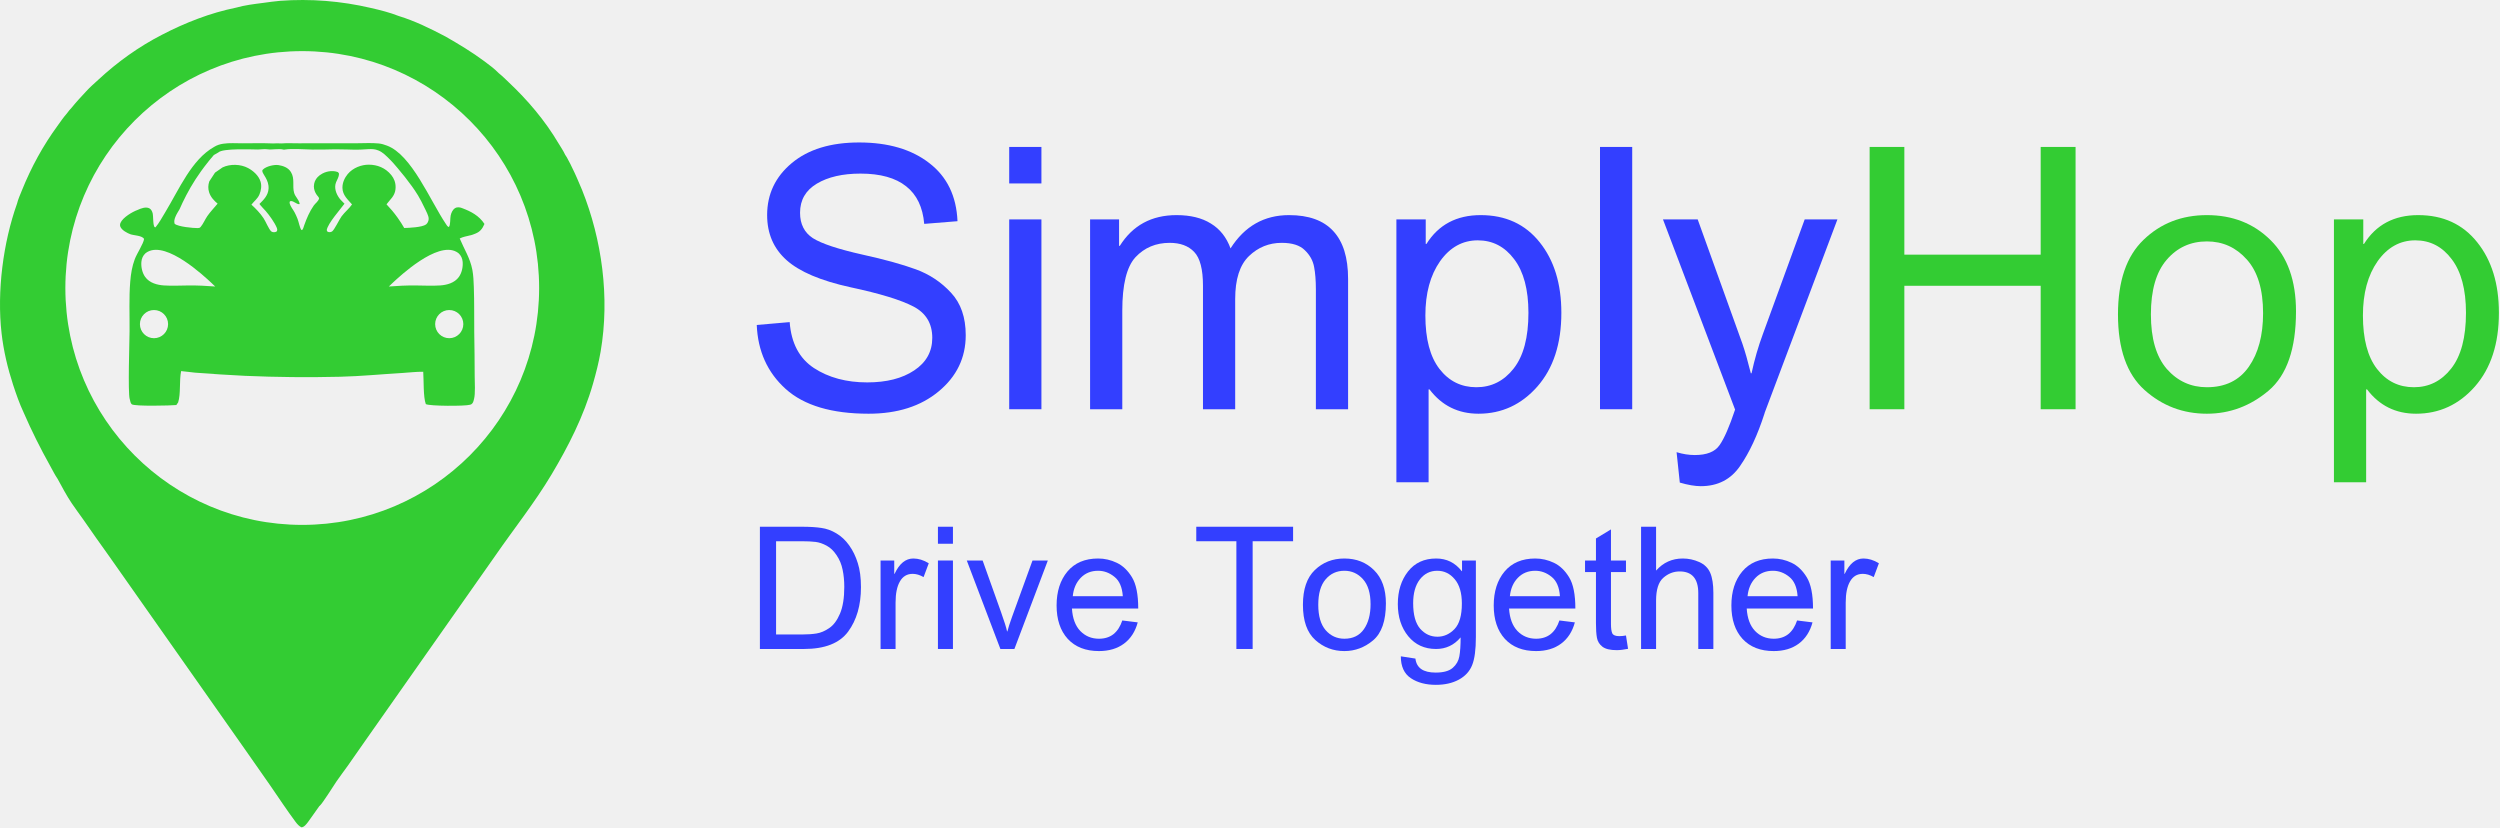
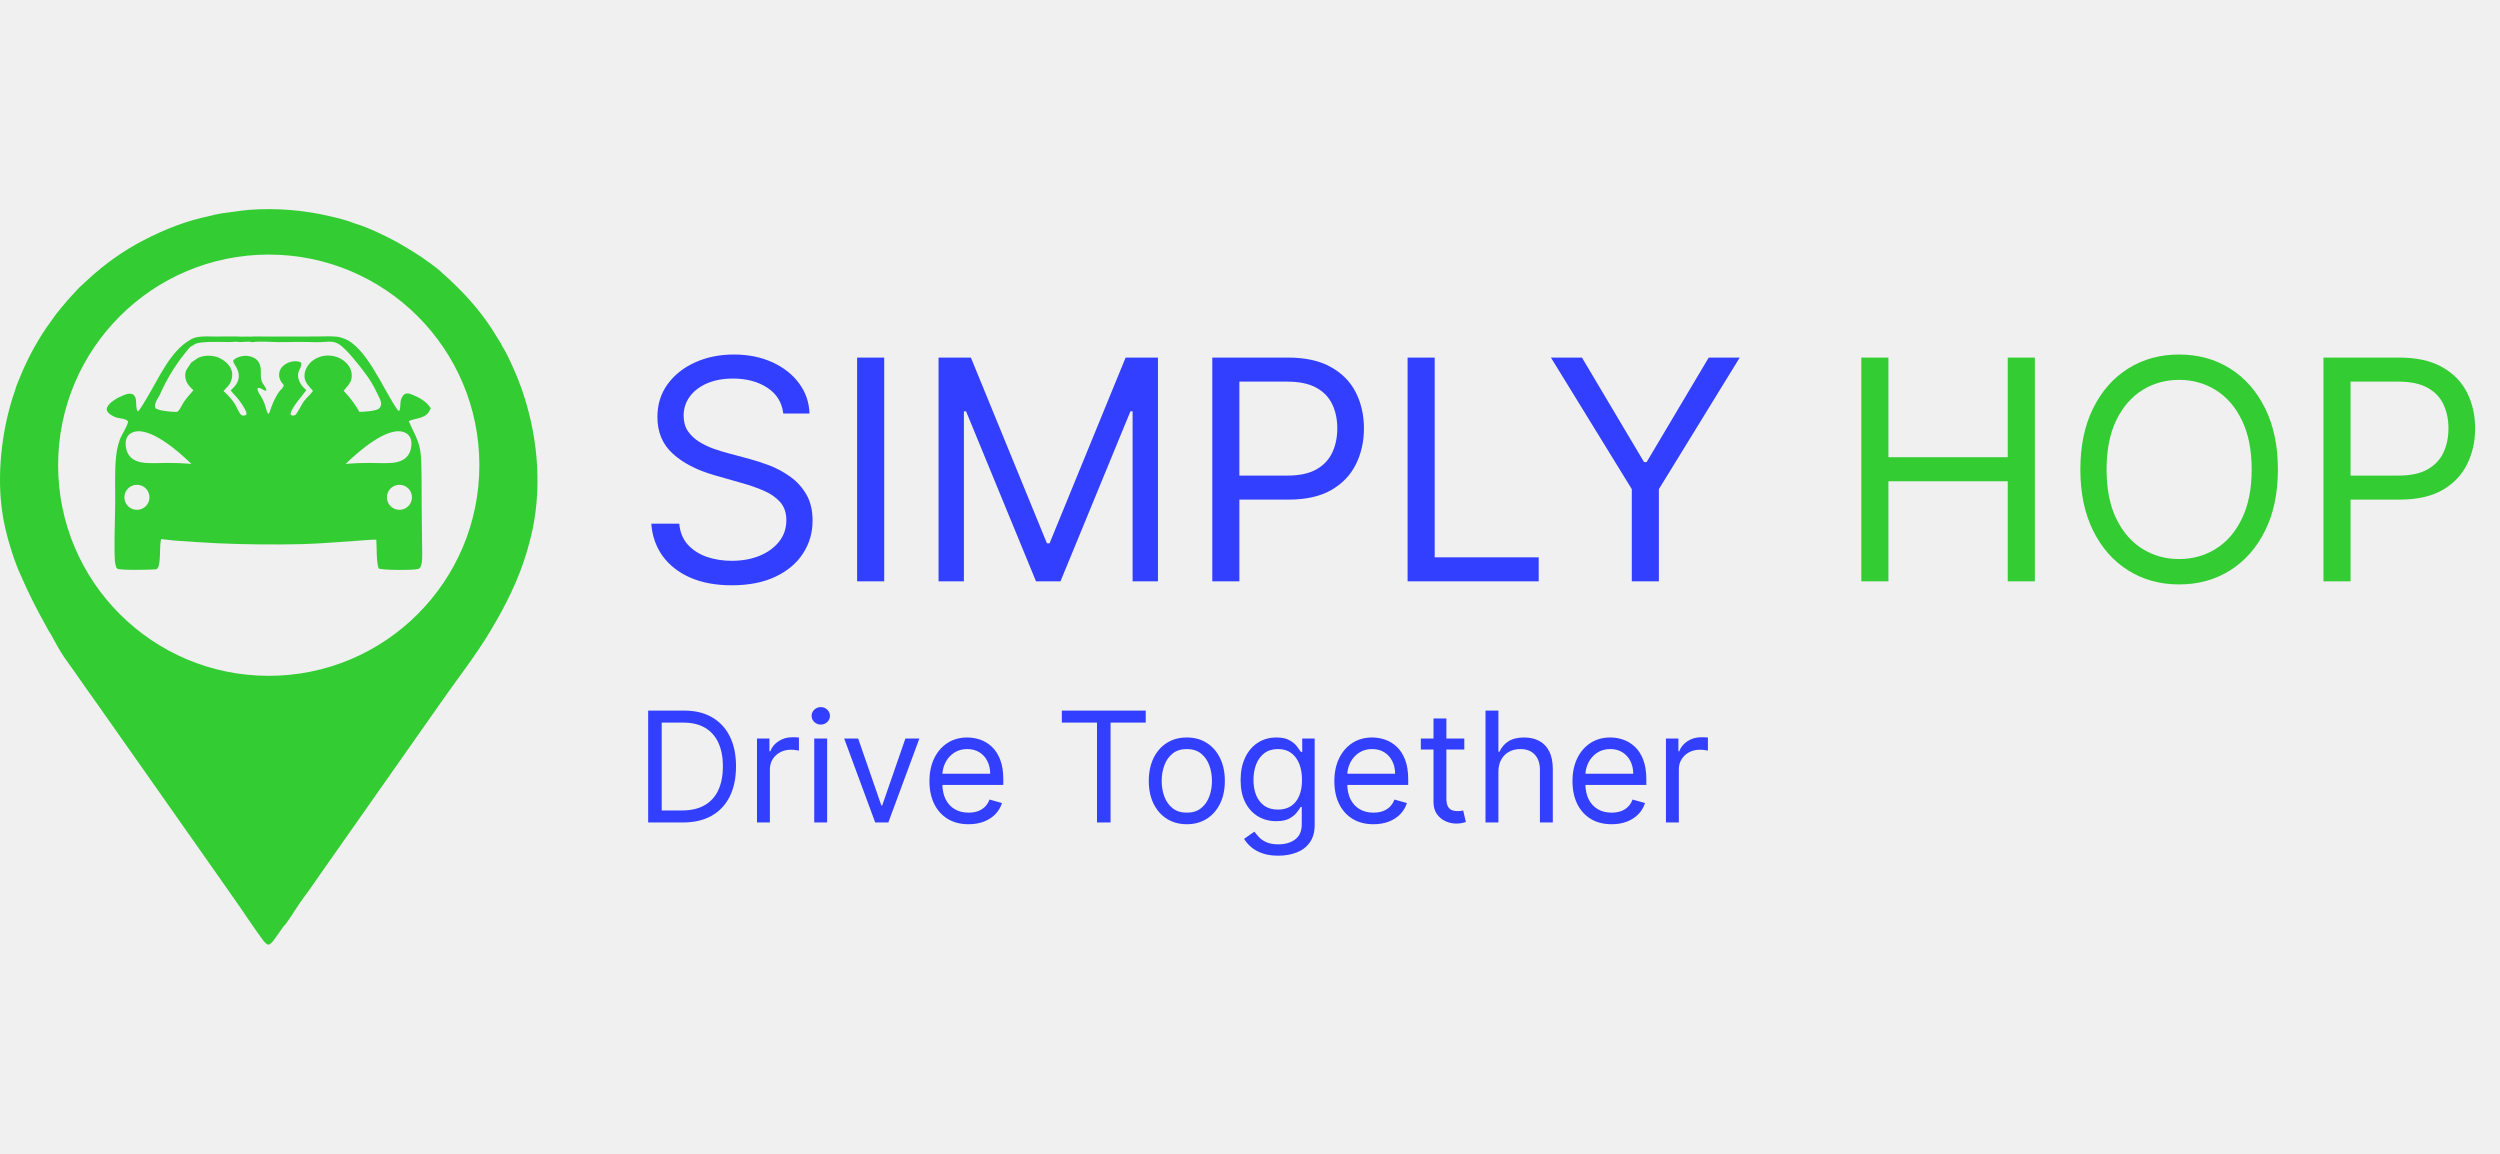
- <svg xmlns="http://www.w3.org/2000/svg" width="577" height="191" viewBox="0 0 577 191" fill="none">
-   <g clip-path="url(#clip0_3075_4893)">
-     <path d="M134.349 43.862C133.585 42.078 132.88 40.339 132.01 38.62C131.775 38.081 131.51 37.584 131.227 37.081C131.006 36.605 130.73 36.126 130.436 35.713C130.015 34.8 129.438 33.959 128.925 33.118C125.8 27.812 121.716 23.046 117.481 19.056C116.692 18.312 115.917 17.518 115.079 16.858C114.081 15.831 112.923 14.982 111.81 14.154C108.893 11.986 105.904 10.195 102.816 8.425C99.315 6.584 95.76 4.838 92.052 3.704C89.962 2.877 87.76 2.336 85.604 1.837C78.708 0.225 71.672 -0.329 64.662 0.188C63.348 0.291 62.047 0.502 60.738 0.668C58.631 0.935 56.524 1.187 54.456 1.772C48.577 2.966 42.77 5.217 37.305 8.065C32.096 10.753 27.189 14.225 22.698 18.398C21.742 19.279 20.735 20.138 19.851 21.121C18.718 22.346 17.565 23.571 16.506 24.889C16.147 25.297 15.752 25.698 15.45 26.167C14.655 27.061 13.96 28.089 13.248 29.078C9.964 33.57 7.202 38.584 5.04 43.981C4.663 44.921 4.169 45.998 3.933 46.998C0.743 55.936 -0.74 67.218 0.361 76.897C0.825 80.978 1.777 85.011 3.032 88.838C3.735 90.98 4.513 93.204 5.456 95.207C7.274 99.403 9.378 103.597 11.573 107.518C12.126 108.504 12.663 109.611 13.294 110.52C14.313 112.386 15.356 114.366 16.521 116.101C17.389 117.393 18.321 118.631 19.215 119.898C21.172 122.732 23.154 125.543 25.159 128.329L40.88 150.685L56.764 173.274L62.422 181.367C64.356 184.177 66.204 186.99 68.233 189.712C68.606 190.213 69.051 190.707 69.58 190.943C70.197 190.907 70.718 190.217 71.112 189.693C72.01 188.501 72.831 187.22 73.722 186.018C73.748 186.003 73.779 185.995 73.803 185.973C74.541 185.285 76.894 181.471 77.667 180.344C78.507 179.116 79.408 177.949 80.266 176.739L84.209 171.097L114.275 128.311C118.576 122.085 123.396 116.051 127.313 109.483C131.176 103.003 134.69 96.135 136.868 88.548C137.558 86.147 138.196 83.645 138.623 81.157C140.777 68.619 138.926 55.309 134.349 43.862ZM69.759 121.146C39.564 121.146 15.086 96.668 15.086 66.473C15.086 36.278 39.564 11.8 69.759 11.8C99.954 11.8 124.432 36.278 124.432 66.473C124.432 96.668 99.954 121.146 69.759 121.146Z" fill="#33CC33" />
-     <path d="M106.778 48.08C106.237 47.842 105.573 47.712 105.034 48.041C104.492 48.373 104.165 49.055 104.014 49.745C103.868 50.407 103.994 51.987 103.592 52.396C103.289 52.302 103.091 52.004 102.913 51.695C99.274 46.301 95.011 35.696 89.298 33.604C88.687 33.359 88.028 33.169 87.386 33.109C85.8 32.959 84.178 33.043 82.588 33.059L76.215 33.072L68.868 33.074C67.558 33.075 66.224 33.004 64.918 33.105C64.288 33.048 63.656 33.085 63.025 33.107C60.673 33.009 58.308 33.067 55.954 33.074C54.484 33.078 52.962 32.949 51.503 33.172C50.771 33.284 50.055 33.499 49.399 33.916C44.205 36.85 41.358 43.666 38.111 49.034C37.409 50.194 36.725 51.47 35.877 52.476C35.825 52.46 35.771 52.453 35.723 52.426C35.275 52.182 35.405 49.865 35.23 49.208C35.1 48.723 34.872 48.297 34.476 48.085C33.666 47.651 32.483 48.112 31.701 48.479C30.613 48.864 28.339 50.175 27.807 51.447C27.698 51.708 27.663 51.993 27.76 52.271C28.06 53.134 29.407 53.816 30.118 54.072C30.872 54.343 32.832 54.352 33.248 55.149C33.133 56.219 31.582 58.531 31.107 59.816C30.486 61.453 30.21 63.192 30.061 64.978C29.745 68.767 29.939 72.648 29.902 76.451C29.879 78.886 29.497 90.64 29.936 92.104C29.948 92.141 29.961 92.177 29.973 92.213C30.053 92.571 30.138 93.08 30.411 93.307C31.027 93.818 39.484 93.608 40.694 93.485L41.115 92.873C41.756 90.902 41.346 87.843 41.804 85.649C42.876 85.726 43.937 85.922 45.008 86.008C48.846 86.314 52.71 86.547 56.553 86.742C63.864 87.062 71.182 87.133 78.496 86.954C83.29 86.84 88.05 86.367 92.836 86.085C94.441 85.99 96.077 85.778 97.681 85.803C97.82 87.681 97.666 91.658 98.278 93.264C99.051 93.75 107.421 93.762 108.453 93.42C108.581 93.387 108.703 93.359 108.818 93.28C109.166 93.038 109.279 92.644 109.374 92.198C109.386 92.158 109.398 92.117 109.409 92.076C109.737 90.842 109.563 88.188 109.558 86.799C109.549 83.426 109.515 80.053 109.456 76.681C109.419 73.219 109.485 69.736 109.36 66.278C109.312 64.978 109.264 63.56 109.023 62.294C108.507 59.576 107.113 57.475 106.106 55.041C106.865 54.653 107.647 54.542 108.444 54.335C108.853 54.275 109.293 54.085 109.686 53.932C110.756 53.515 111.31 52.866 111.814 51.689C110.573 49.766 108.664 48.796 106.778 48.08V48.08ZM35.544 78.057C33.749 78.057 32.293 76.602 32.293 74.806C32.293 73.011 33.749 71.555 35.544 71.555C37.34 71.555 38.795 73.011 38.795 74.806C38.795 76.602 37.34 78.057 35.544 78.057ZM43.556 65.882C41.644 65.892 39.724 66.01 37.814 65.879C36.338 65.778 34.51 65.337 33.498 63.91C32.846 62.991 32.537 61.683 32.628 60.478C32.69 59.65 33.015 58.975 33.558 58.471C33.804 58.271 34.019 58.149 34.146 58.082C38.587 55.767 47.017 63.632 48.817 65.311C49.207 65.675 49.511 65.972 49.667 66.126C47.531 65.961 45.704 65.87 43.556 65.882L43.556 65.882ZM90.303 40.392C88.928 38.711 87.057 38.018 85.135 38.007C83.443 37.996 81.471 38.712 80.249 40.181C79.564 41.004 79.019 42.141 79.035 43.337C79.058 45.09 80.311 46.069 81.246 47.181C80.609 48.133 79.568 48.939 78.841 49.93C78.291 50.681 77.169 53.064 76.645 53.414C76.39 53.585 75.952 53.65 75.68 53.509C75.487 53.409 75.469 53.313 75.41 53.095C75.664 51.542 78.573 48.302 79.506 47.014C79.124 46.579 78.691 46.252 78.338 45.772C77.605 44.77 77.033 43.345 77.575 42.039C77.855 41.364 78.215 40.88 78.249 40.091C78.123 39.831 78.06 39.74 77.804 39.657C76.638 39.277 75.084 39.557 74.05 40.278C73.872 40.382 72.786 41.044 72.507 42.408C72.168 44.056 73.311 45.249 73.406 45.344C73.499 45.465 73.57 45.58 73.648 45.716C73.589 46.397 72.771 46.917 72.406 47.449C71.449 48.84 70.787 50.36 70.204 52.017C70.098 52.315 69.976 52.824 69.779 53.037C69.687 53.137 69.695 53.095 69.555 53.065C69.195 52.622 68.939 51.174 68.673 50.513C68.471 50.01 68.251 49.501 68 49.031C67.658 48.392 67.073 47.705 66.872 46.993C66.808 46.768 66.823 46.675 66.911 46.471C67.558 46.126 68.453 47.236 69.113 47.115L69.153 46.969C68.944 46.01 68.149 45.437 67.887 44.524C67.421 42.9 68.103 41.26 67.142 39.704C66.488 38.645 65.295 38.263 64.259 38.102C63.297 37.953 61.424 38.371 60.676 39.141C60.609 39.21 60.521 39.328 60.529 39.45C60.583 40.233 62.117 41.507 61.983 43.563C61.882 45.123 60.804 46.164 59.878 47.073C60.312 47.658 60.845 48.157 61.318 48.698C62.158 49.657 63.389 51.364 63.896 52.603C64.009 52.881 64.017 53.049 63.932 53.336C63.793 53.469 63.69 53.531 63.517 53.564C63.219 53.621 62.85 53.609 62.594 53.394C62.061 52.946 61.306 51.071 60.813 50.342C59.991 49.127 59.059 48.171 58.027 47.235C58.647 46.424 59.44 45.901 59.876 44.882C60.256 43.994 60.43 42.907 60.142 41.945C59.707 40.49 58.392 39.397 57.268 38.792C55.546 37.866 53.135 37.797 51.382 38.628C50.796 39.034 50.21 39.439 49.625 39.845C49.187 40.515 48.748 41.185 48.31 41.856C48.02 42.699 47.989 43.562 48.274 44.417C48.644 45.527 49.43 46.341 50.225 47.002C49.447 47.949 48.558 48.852 47.851 49.873C47.311 50.653 46.906 51.673 46.309 52.374C46.105 52.614 45.914 52.637 45.639 52.641C44.624 52.656 41.077 52.345 40.298 51.637C40.14 51.075 40.259 50.607 40.468 50.082C40.722 49.441 41.104 48.87 41.441 48.29C42.273 46.399 43.494 43.904 45.126 41.386C46.033 39.988 46.931 38.791 47.171 38.474C47.957 37.434 48.699 36.535 49.352 35.784C49.699 35.585 50.046 35.386 50.392 35.187C51.41 34.184 58.12 34.501 59.549 34.506C60.204 34.508 60.992 34.35 61.627 34.446C62.883 34.634 64.241 34.224 65.465 34.535C65.571 34.562 65.704 34.525 65.81 34.508C67.435 34.251 70.408 34.497 72.162 34.521C74.412 34.552 75.247 34.485 76.861 34.469C77.259 34.465 77.591 34.465 77.911 34.467C78.817 34.472 79.594 34.487 80.191 34.503C80.733 34.517 81.121 34.53 81.235 34.534C84.699 34.649 85.767 34.064 87.358 34.736C88.346 35.154 89.025 35.84 90.177 37.003C90.605 37.436 90.988 37.876 91.742 38.764C93.032 40.283 93.948 41.447 95.07 42.992C95.441 43.503 95.923 44.198 96.484 45.117C97.014 45.984 97.402 46.777 98.179 48.363C98.815 49.66 99.083 50.284 98.861 50.981C98.727 51.402 98.492 51.687 98.35 51.792C97.436 52.471 94.431 52.591 93.295 52.621C92.866 51.872 92.364 51.075 91.776 50.253C90.911 49.044 90.031 48.019 89.209 47.163C89.397 46.94 89.633 46.601 89.963 46.233C90.724 45.381 91.281 44.587 91.305 43.262C91.325 42.132 90.951 41.185 90.303 40.392L90.303 40.392ZM103.684 78.057C101.889 78.057 100.433 76.602 100.433 74.806C100.433 73.011 101.889 71.555 103.684 71.555C105.48 71.555 106.935 73.011 106.935 74.806C106.935 76.602 105.48 78.057 103.684 78.057ZM106.786 60.478C106.877 61.683 106.568 62.992 105.916 63.91C104.904 65.337 103.077 65.778 101.6 65.879C99.69 66.01 97.77 65.892 95.859 65.882C93.71 65.871 91.884 65.961 89.747 66.126C89.903 65.973 90.207 65.675 90.597 65.311C92.397 63.632 100.827 55.767 105.268 58.083C105.396 58.149 105.611 58.271 105.857 58.471C106.399 58.975 106.724 59.65 106.787 60.478L106.786 60.478Z" fill="#33CC33" />
+ <svg xmlns="http://www.w3.org/2000/svg" width="130" height="60" viewBox="0 0 130 60" fill="none">
+   <g clip-path="url(#clip0_6999_16315)">
+     <path d="M26.914 19.661C26.761 19.303 26.62 18.955 26.445 18.61C26.398 18.503 26.345 18.403 26.289 18.302C26.244 18.207 26.189 18.111 26.13 18.028C26.046 17.845 25.93 17.677 25.828 17.508C25.201 16.445 24.383 15.491 23.535 14.691C23.377 14.542 23.222 14.383 23.054 14.251C22.854 14.045 22.622 13.875 22.399 13.709C21.814 13.275 21.216 12.916 20.597 12.562C19.896 12.193 19.183 11.843 18.441 11.616C18.022 11.45 17.581 11.342 17.149 11.242C15.768 10.919 14.358 10.808 12.954 10.912C12.691 10.932 12.43 10.975 12.168 11.008C11.745 11.061 11.323 11.112 10.909 11.229C9.731 11.468 8.568 11.919 7.473 12.49C6.43 13.028 5.447 13.723 4.547 14.56C4.356 14.736 4.154 14.908 3.977 15.105C3.75 15.351 3.519 15.596 3.307 15.86C3.235 15.942 3.156 16.022 3.095 16.116C2.936 16.295 2.797 16.501 2.654 16.699C1.996 17.599 1.443 18.603 1.01 19.684C0.934 19.873 0.835 20.089 0.788 20.289C0.149 22.079 -0.148 24.34 0.072 26.279C0.165 27.096 0.356 27.904 0.607 28.671C0.748 29.1 0.904 29.545 1.093 29.947C1.457 30.787 1.879 31.628 2.318 32.413C2.429 32.611 2.537 32.832 2.663 33.014C2.867 33.388 3.076 33.785 3.31 34.132C3.484 34.391 3.67 34.639 3.849 34.893C4.241 35.461 4.638 36.024 5.04 36.582L8.189 41.06L11.371 45.586L12.505 47.207C12.892 47.77 13.263 48.333 13.669 48.879C13.744 48.979 13.833 49.078 13.939 49.125C14.062 49.118 14.167 48.98 14.246 48.875C14.426 48.636 14.59 48.38 14.769 48.139C14.774 48.136 14.78 48.134 14.785 48.13C14.933 47.992 15.404 47.228 15.559 47.002C15.727 46.756 15.908 46.522 16.08 46.28L16.869 45.15L22.893 36.578C23.754 35.331 24.72 34.122 25.504 32.806C26.278 31.508 26.982 30.133 27.419 28.613C27.557 28.132 27.685 27.63 27.77 27.132C28.202 24.62 27.831 21.954 26.914 19.661ZM13.975 35.143C7.926 35.143 3.022 30.239 3.022 24.19C3.022 18.141 7.926 13.238 13.975 13.238C20.024 13.238 24.927 18.141 24.927 24.19C24.927 30.239 20.024 35.143 13.975 35.143Z" fill="#33CC33" />
+     <path d="M21.391 20.506C21.282 20.458 21.149 20.432 21.041 20.498C20.933 20.565 20.867 20.701 20.837 20.84C20.808 20.972 20.833 21.289 20.753 21.371C20.692 21.352 20.652 21.292 20.616 21.23C19.887 20.15 19.034 18.025 17.889 17.606C17.767 17.557 17.635 17.519 17.506 17.507C17.188 17.477 16.863 17.494 16.545 17.497L15.268 17.5L13.796 17.5C13.534 17.5 13.267 17.486 13.005 17.506C12.879 17.495 12.752 17.502 12.626 17.506C12.155 17.487 11.681 17.498 11.209 17.5C10.915 17.501 10.61 17.475 10.318 17.52C10.171 17.542 10.028 17.585 9.896 17.668C8.856 18.256 8.285 19.622 7.635 20.697C7.494 20.93 7.357 21.185 7.187 21.387C7.177 21.383 7.166 21.382 7.156 21.377C7.067 21.328 7.093 20.863 7.058 20.732C7.032 20.635 6.986 20.549 6.907 20.507C6.744 20.42 6.507 20.512 6.351 20.586C6.133 20.663 5.677 20.926 5.571 21.181C5.549 21.233 5.542 21.29 5.561 21.346C5.621 21.518 5.891 21.655 6.034 21.706C6.185 21.761 6.577 21.762 6.661 21.922C6.638 22.136 6.327 22.6 6.232 22.857C6.107 23.185 6.052 23.533 6.022 23.891C5.959 24.65 5.998 25.428 5.99 26.19C5.986 26.677 5.909 29.032 5.997 29.325C5.999 29.333 6.002 29.34 6.005 29.347C6.021 29.419 6.038 29.521 6.092 29.566C6.216 29.669 7.91 29.627 8.152 29.602L8.237 29.479C8.365 29.084 8.283 28.472 8.375 28.032C8.589 28.047 8.802 28.087 9.016 28.104C9.785 28.165 10.559 28.212 11.329 28.251C12.794 28.315 14.26 28.329 15.725 28.294C16.686 28.271 17.639 28.176 18.598 28.119C18.919 28.1 19.247 28.058 19.568 28.063C19.596 28.439 19.565 29.236 19.688 29.558C19.843 29.655 21.52 29.657 21.726 29.589C21.752 29.582 21.776 29.577 21.799 29.561C21.869 29.512 21.892 29.433 21.911 29.344C21.913 29.336 21.916 29.328 21.918 29.32C21.983 29.072 21.949 28.541 21.948 28.262C21.946 27.587 21.939 26.911 21.927 26.236C21.92 25.542 21.933 24.844 21.908 24.152C21.898 23.891 21.889 23.607 21.84 23.353C21.737 22.809 21.458 22.388 21.256 21.901C21.408 21.823 21.565 21.801 21.724 21.759C21.806 21.747 21.895 21.709 21.973 21.678C22.188 21.595 22.299 21.465 22.4 21.229C22.151 20.844 21.769 20.649 21.391 20.506V20.506ZM7.121 26.511C6.761 26.511 6.469 26.22 6.469 25.86C6.469 25.5 6.761 25.209 7.121 25.209C7.48 25.209 7.772 25.5 7.772 25.86C7.772 26.22 7.48 26.511 7.121 26.511ZM8.726 24.072C8.343 24.074 7.958 24.098 7.575 24.072C7.28 24.051 6.913 23.963 6.711 23.677C6.58 23.493 6.518 23.231 6.536 22.99C6.549 22.824 6.614 22.689 6.723 22.587C6.772 22.547 6.815 22.523 6.841 22.51C7.73 22.046 9.419 23.621 9.78 23.958C9.858 24.031 9.919 24.09 9.95 24.121C9.522 24.088 9.156 24.07 8.726 24.072L8.726 24.072ZM18.09 18.966C17.815 18.629 17.44 18.49 17.055 18.488C16.716 18.486 16.321 18.629 16.076 18.924C15.939 19.088 15.83 19.316 15.833 19.556C15.838 19.907 16.089 20.103 16.276 20.326C16.148 20.517 15.94 20.678 15.794 20.877C15.684 21.027 15.459 21.504 15.354 21.575C15.303 21.609 15.216 21.622 15.161 21.594C15.122 21.574 15.119 21.554 15.107 21.511C15.158 21.2 15.74 20.55 15.927 20.293C15.851 20.205 15.764 20.14 15.694 20.044C15.546 19.843 15.432 19.557 15.54 19.296C15.597 19.16 15.669 19.064 15.675 18.906C15.65 18.854 15.638 18.835 15.586 18.819C15.353 18.742 15.041 18.799 14.835 18.943C14.799 18.964 14.581 19.096 14.525 19.37C14.457 19.7 14.686 19.939 14.705 19.958C14.724 19.982 14.738 20.005 14.754 20.032C14.742 20.169 14.578 20.273 14.505 20.38C14.313 20.658 14.181 20.963 14.064 21.295C14.043 21.354 14.018 21.456 13.979 21.499C13.96 21.519 13.962 21.511 13.934 21.505C13.862 21.416 13.81 21.126 13.757 20.993C13.717 20.892 13.673 20.791 13.622 20.697C13.554 20.569 13.437 20.431 13.396 20.288C13.384 20.243 13.387 20.224 13.404 20.184C13.534 20.115 13.713 20.337 13.845 20.313L13.854 20.283C13.812 20.091 13.652 19.976 13.6 19.794C13.506 19.468 13.643 19.14 13.451 18.828C13.32 18.616 13.081 18.539 12.873 18.507C12.68 18.477 12.305 18.561 12.155 18.715C12.142 18.729 12.124 18.753 12.126 18.777C12.136 18.934 12.444 19.189 12.417 19.601C12.397 19.914 12.181 20.122 11.995 20.304C12.082 20.421 12.189 20.521 12.284 20.63C12.452 20.822 12.699 21.164 12.8 21.412C12.823 21.468 12.825 21.502 12.807 21.559C12.78 21.585 12.759 21.598 12.724 21.605C12.665 21.616 12.591 21.614 12.539 21.57C12.433 21.481 12.281 21.105 12.183 20.959C12.018 20.716 11.831 20.524 11.625 20.337C11.749 20.174 11.908 20.07 11.995 19.865C12.071 19.687 12.106 19.47 12.048 19.277C11.961 18.985 11.698 18.767 11.473 18.645C11.128 18.46 10.645 18.446 10.293 18.613C10.176 18.694 10.059 18.775 9.941 18.856C9.854 18.991 9.766 19.125 9.678 19.259C9.62 19.428 9.614 19.601 9.671 19.772C9.745 19.995 9.902 20.158 10.062 20.29C9.906 20.48 9.728 20.66 9.586 20.865C9.478 21.021 9.397 21.226 9.277 21.366C9.236 21.414 9.198 21.419 9.143 21.42C8.94 21.423 8.229 21.36 8.073 21.219C8.041 21.106 8.065 21.012 8.107 20.907C8.158 20.779 8.234 20.664 8.302 20.548C8.468 20.169 8.713 19.669 9.04 19.165C9.222 18.885 9.402 18.645 9.45 18.582C9.607 18.373 9.756 18.193 9.887 18.043C9.956 18.003 10.026 17.963 10.095 17.923C10.299 17.722 11.643 17.786 11.929 17.787C12.061 17.787 12.219 17.756 12.346 17.775C12.597 17.812 12.869 17.73 13.115 17.793C13.136 17.798 13.162 17.79 13.184 17.787C13.509 17.736 14.105 17.785 14.456 17.79C14.907 17.796 15.074 17.782 15.398 17.779C15.477 17.779 15.544 17.778 15.608 17.779C15.789 17.78 15.945 17.783 16.065 17.786C16.173 17.789 16.251 17.792 16.274 17.792C16.968 17.815 17.182 17.698 17.5 17.833C17.698 17.916 17.834 18.054 18.065 18.287C18.151 18.374 18.227 18.462 18.379 18.64C18.637 18.944 18.821 19.177 19.045 19.487C19.12 19.589 19.216 19.728 19.329 19.912C19.435 20.086 19.513 20.245 19.668 20.563C19.796 20.823 19.849 20.948 19.805 21.087C19.778 21.171 19.731 21.229 19.703 21.25C19.519 21.386 18.917 21.41 18.69 21.416C18.604 21.266 18.503 21.106 18.386 20.941C18.212 20.699 18.036 20.494 17.871 20.322C17.909 20.278 17.956 20.21 18.022 20.136C18.175 19.965 18.286 19.806 18.291 19.541C18.295 19.314 18.22 19.125 18.09 18.966L18.09 18.966ZM20.771 26.511C20.411 26.511 20.12 26.22 20.12 25.86C20.12 25.5 20.411 25.209 20.771 25.209C21.131 25.209 21.422 25.5 21.422 25.86C21.422 26.22 21.131 26.511 20.771 26.511ZM21.392 22.99C21.411 23.231 21.349 23.493 21.218 23.677C21.015 23.963 20.649 24.052 20.354 24.072C19.971 24.098 19.586 24.074 19.203 24.072C18.773 24.07 18.407 24.088 17.979 24.121C18.01 24.09 18.071 24.031 18.149 23.958C18.51 23.621 20.199 22.046 21.088 22.51C21.114 22.523 21.157 22.548 21.206 22.587C21.315 22.689 21.38 22.824 21.392 22.99L21.392 22.99Z" fill="#33CC33" />
  </g>
-   <path d="M545.609 56.296C548.39 51.864 552.561 49.648 558.122 49.648C563.875 49.648 568.418 51.74 571.749 55.925C575.08 60.081 576.746 65.505 576.746 72.195C576.746 79.325 574.901 84.996 571.212 89.208C567.523 93.393 562.994 95.485 557.626 95.485C552.919 95.485 549.147 93.613 546.311 89.869H546.105V111.301H538.672V50.639H545.444V56.296H545.609ZM557.131 89.373C560.599 89.373 563.462 87.942 565.72 85.079C568.005 82.188 569.147 77.893 569.147 72.195C569.147 66.826 568.046 62.697 565.844 59.806C563.669 56.916 560.875 55.47 557.461 55.47C553.937 55.47 551.033 57.081 548.748 60.302C546.49 63.523 545.362 67.694 545.362 72.814C545.362 78.237 546.449 82.353 548.624 85.161C550.799 87.969 553.634 89.373 557.131 89.373Z" fill="#33CC33" />
-   <path d="M509.353 49.648C515.271 49.648 520.172 51.575 524.053 55.429C527.963 59.283 529.917 64.762 529.917 71.864C529.917 80.481 527.811 86.579 523.599 90.158C519.387 93.709 514.638 95.485 509.353 95.485C503.819 95.485 499.015 93.654 494.941 89.993C490.866 86.331 488.829 80.522 488.829 72.566C488.829 64.858 490.797 59.118 494.734 55.346C498.671 51.547 503.544 49.648 509.353 49.648ZM509.353 89.373C513.592 89.373 516.813 87.804 519.016 84.666C521.218 81.527 522.319 77.398 522.319 72.277C522.319 66.799 521.066 62.669 518.561 59.889C516.084 57.108 513.014 55.718 509.353 55.718C505.581 55.718 502.484 57.136 500.061 59.971C497.639 62.779 496.427 66.978 496.427 72.566C496.427 78.127 497.652 82.326 500.103 85.161C502.58 87.969 505.664 89.373 509.353 89.373Z" fill="#33CC33" />
-   <path d="M479.042 94.452H470.989V65.959H439.523V94.452H431.512V33.914H439.523V58.774H470.989V33.914H479.042V94.452Z" fill="#33CC33" />
-   <path d="M424.079 50.639L407.313 95.196C407.286 95.251 407.258 95.347 407.23 95.485C405.634 100.44 403.762 104.46 401.614 107.543C399.495 110.654 396.466 112.209 392.53 112.209C391.208 112.209 389.598 111.934 387.698 111.383L386.955 104.363C388.386 104.804 389.79 105.024 391.167 105.024C393.92 105.024 395.819 104.267 396.866 102.753C397.939 101.239 399.137 98.499 400.458 94.535L383.816 50.639H391.828L402.151 79.339C402.757 81.1 403.404 83.372 404.092 86.152H404.257C404.946 82.959 405.826 79.917 406.9 77.026L416.522 50.639H424.079Z" fill="#333FFF" />
-   <path d="M376.714 94.452H369.281V33.914H376.714V94.452Z" fill="#333FFF" />
-   <path d="M329.225 56.296C332.005 51.864 336.176 49.648 341.737 49.648C347.491 49.648 352.033 51.74 355.364 55.925C358.695 60.081 360.361 65.505 360.361 72.195C360.361 79.325 358.516 84.996 354.827 89.208C351.138 93.393 346.61 95.485 341.241 95.485C336.534 95.485 332.762 93.613 329.927 89.869H329.72V111.301H322.287V50.639H329.059V56.296H329.225ZM340.746 89.373C344.215 89.373 347.078 87.942 349.335 85.079C351.62 82.188 352.763 77.893 352.763 72.195C352.763 66.826 351.661 62.697 349.459 59.806C347.284 56.916 344.49 55.47 341.076 55.47C337.552 55.47 334.648 57.081 332.363 60.302C330.106 63.523 328.977 67.694 328.977 72.814C328.977 78.237 330.064 82.353 332.239 85.161C334.414 87.969 337.25 89.373 340.746 89.373Z" fill="#333FFF" />
-   <path d="M311.138 94.453H303.705V66.785C303.705 64.748 303.567 63.014 303.292 61.582C303.016 60.123 302.301 58.843 301.144 57.742C300.016 56.613 298.24 56.048 295.817 56.048C292.899 56.048 290.38 57.067 288.26 59.104C286.141 61.141 285.081 64.445 285.081 69.015V94.453H277.648V65.959C277.648 62.16 276.973 59.559 275.624 58.154C274.303 56.75 272.417 56.048 269.967 56.048C266.773 56.048 264.144 57.15 262.08 59.352C260.042 61.554 259.024 65.67 259.024 71.699V94.453H251.591V50.639H258.281V56.75H258.446C261.419 52.015 265.782 49.648 271.536 49.648C274.757 49.648 277.4 50.295 279.465 51.589C281.557 52.855 283.071 54.768 284.007 57.329C287.256 52.208 291.757 49.648 297.51 49.648C302.053 49.648 305.453 50.873 307.71 53.323C309.995 55.773 311.138 59.448 311.138 64.349V94.453Z" fill="#333FFF" />
-   <path d="M240.359 94.452H232.926V50.639H240.359V94.452ZM240.359 42.339H232.926V33.914H240.359V42.339Z" fill="#333FFF" />
-   <path d="M213.311 51.671C212.981 47.817 211.59 44.926 209.14 42.999C206.69 41.045 203.18 40.067 198.61 40.067C194.481 40.067 191.122 40.838 188.534 42.38C185.946 43.922 184.652 46.165 184.652 49.111C184.652 51.726 185.644 53.681 187.626 54.975C189.635 56.241 193.462 57.508 199.106 58.774C204.116 59.875 208.204 61.004 211.37 62.16C214.536 63.316 217.248 65.12 219.505 67.57C221.763 69.992 222.891 73.254 222.891 77.356C222.891 82.56 220.813 86.882 216.656 90.323C212.526 93.764 207.131 95.485 200.468 95.485C191.962 95.485 185.588 93.585 181.349 89.786C177.137 85.987 174.907 81.059 174.659 75.003L182.257 74.342C182.615 79.187 184.487 82.725 187.873 84.955C191.26 87.157 195.348 88.258 200.138 88.258C204.625 88.258 208.245 87.336 210.998 85.492C213.779 83.647 215.169 81.142 215.169 77.976C215.169 74.672 213.724 72.263 210.833 70.749C207.943 69.235 203.084 67.749 196.256 66.29C189.456 64.803 184.556 62.724 181.555 60.054C178.555 57.384 177.054 53.915 177.054 49.648C177.054 44.803 178.954 40.797 182.753 37.631C186.552 34.465 191.728 32.882 198.28 32.882C204.997 32.882 210.393 34.465 214.467 37.631C218.569 40.769 220.744 45.243 220.992 51.052L213.311 51.671Z" fill="#333FFF" />
-   <path d="M433.65 130L432.456 133.195C431.597 132.695 430.756 132.445 429.935 132.445C428.639 132.445 427.658 133.028 426.991 134.196C426.323 135.351 425.99 136.974 425.99 139.065V149.786H422.525V129.365H425.682V132.445H425.759C426.862 130.084 428.306 128.903 430.089 128.903C431.27 128.903 432.456 129.269 433.65 130Z" fill="#333FFF" />
-   <path d="M418.445 140.451H403.144C403.285 142.709 403.927 144.435 405.068 145.628C406.223 146.822 407.66 147.418 409.38 147.418C410.701 147.418 411.811 147.072 412.709 146.379C413.607 145.673 414.294 144.615 414.769 143.203L418.329 143.646C417.752 145.776 416.693 147.412 415.154 148.554C413.614 149.696 411.689 150.267 409.38 150.267C406.313 150.267 403.914 149.33 402.182 147.457C400.462 145.571 399.603 142.998 399.603 139.739C399.603 136.518 400.437 133.907 402.105 131.906C403.785 129.904 406.146 128.903 409.187 128.903C410.676 128.903 412.106 129.231 413.479 129.885C414.865 130.539 416.039 131.656 417.001 133.234C417.963 134.799 418.445 137.205 418.445 140.451ZM414.884 137.603C414.743 135.524 414.095 134.029 412.94 133.118C411.798 132.194 410.547 131.733 409.187 131.733C407.558 131.733 406.217 132.278 405.165 133.369C404.113 134.459 403.503 135.871 403.336 137.603H414.884Z" fill="#333FFF" />
-   <path d="M395.445 149.786H391.962V136.891C391.962 135.223 391.602 133.972 390.884 133.138C390.165 132.304 389.094 131.887 387.67 131.887C386.258 131.887 384.995 132.381 383.878 133.369C382.775 134.344 382.223 136.095 382.223 138.623V149.786H378.759V121.571H382.223V131.694C383.865 129.834 385.918 128.903 388.382 128.903C389.703 128.903 390.967 129.173 392.173 129.712C393.38 130.251 394.226 131.078 394.714 132.194C395.201 133.311 395.445 134.863 395.445 136.852V149.786Z" fill="#333FFF" />
-   <path d="M375.756 149.747C374.73 149.952 373.864 150.055 373.158 150.055C371.644 150.055 370.541 149.792 369.848 149.266C369.155 148.727 368.731 148.047 368.577 147.226C368.423 146.405 368.346 145.263 368.346 143.8V132.04H365.825V129.365H368.346V124.284L371.811 122.186V129.365H375.275V132.04H371.811V143.992C371.811 145.019 371.913 145.75 372.119 146.186C372.337 146.61 372.876 146.822 373.735 146.822C374.236 146.822 374.749 146.77 375.275 146.668L375.756 149.747Z" fill="#333FFF" />
-   <path d="M363.593 140.451H348.292C348.433 142.709 349.075 144.435 350.217 145.628C351.372 146.822 352.809 147.418 354.528 147.418C355.85 147.418 356.96 147.072 357.858 146.379C358.756 145.673 359.442 144.615 359.917 143.203L363.478 143.646C362.9 145.776 361.842 147.412 360.302 148.554C358.762 149.696 356.838 150.267 354.528 150.267C351.462 150.267 349.062 149.33 347.33 147.457C345.611 145.571 344.751 142.998 344.751 139.739C344.751 136.518 345.585 133.907 347.253 131.906C348.934 129.904 351.295 128.903 354.336 128.903C355.824 128.903 357.255 129.231 358.628 129.885C360.013 130.539 361.187 131.656 362.15 133.234C363.112 134.799 363.593 137.205 363.593 140.451ZM360.033 137.603C359.891 135.524 359.243 134.029 358.089 133.118C356.947 132.194 355.696 131.733 354.336 131.733C352.706 131.733 351.365 132.278 350.313 133.369C349.261 134.459 348.652 135.871 348.485 137.603H360.033Z" fill="#333FFF" />
-   <path d="M340.632 147.033C340.632 149.933 340.343 152.095 339.766 153.519C339.188 154.956 338.162 156.073 336.686 156.868C335.211 157.664 333.446 158.061 331.393 158.061C329.084 158.061 327.159 157.548 325.62 156.522C324.08 155.495 323.31 153.814 323.31 151.479L326.678 151.999C326.806 153.077 327.256 153.885 328.025 154.424C328.808 154.963 329.918 155.232 331.355 155.232C333.151 155.232 334.466 154.867 335.3 154.135C336.134 153.404 336.641 152.512 336.821 151.46C337.013 150.408 337.11 148.958 337.11 147.11C335.608 148.894 333.716 149.786 331.432 149.786C328.776 149.786 326.64 148.804 325.023 146.841C323.419 144.878 322.617 142.401 322.617 139.412C322.617 136.409 323.4 133.907 324.965 131.906C326.531 129.904 328.699 128.903 331.47 128.903C333.883 128.903 335.846 129.872 337.36 131.81H337.437V129.365H340.632V147.033ZM331.759 146.956C333.235 146.956 334.543 146.373 335.685 145.205C336.827 144.025 337.398 142.055 337.398 139.296C337.398 136.858 336.853 134.992 335.762 133.696C334.672 132.387 333.325 131.733 331.721 131.733C330.078 131.733 328.737 132.4 327.698 133.734C326.672 135.069 326.158 136.897 326.158 139.219C326.158 141.901 326.697 143.864 327.775 145.109C328.866 146.34 330.194 146.956 331.759 146.956Z" fill="#333FFF" />
-   <path d="M310.281 128.903C313.04 128.903 315.324 129.802 317.133 131.598C318.955 133.394 319.866 135.948 319.866 139.258C319.866 143.274 318.884 146.116 316.921 147.784C314.958 149.439 312.745 150.267 310.281 150.267C307.702 150.267 305.463 149.413 303.564 147.707C301.665 146 300.716 143.293 300.716 139.585C300.716 135.992 301.633 133.317 303.468 131.559C305.303 129.789 307.574 128.903 310.281 128.903ZM310.281 147.418C312.257 147.418 313.758 146.687 314.785 145.224C315.811 143.761 316.325 141.837 316.325 139.45C316.325 136.897 315.741 134.972 314.573 133.676C313.418 132.381 311.988 131.733 310.281 131.733C308.523 131.733 307.08 132.393 305.951 133.715C304.822 135.024 304.257 136.98 304.257 139.585C304.257 142.177 304.828 144.134 305.97 145.455C307.125 146.764 308.562 147.418 310.281 147.418Z" fill="#333FFF" />
-   <path d="M298.445 124.919H289.11V149.786H285.357V124.919H276.1V121.571H298.445V124.919Z" fill="#333FFF" />
-   <path d="M262.704 140.451H247.404C247.545 142.709 248.186 144.435 249.328 145.628C250.483 146.822 251.92 147.418 253.639 147.418C254.961 147.418 256.071 147.072 256.969 146.379C257.867 145.673 258.554 144.615 259.028 143.203L262.589 143.646C262.012 145.776 260.953 147.412 259.413 148.554C257.874 149.696 255.949 150.267 253.639 150.267C250.573 150.267 248.173 149.33 246.441 147.457C244.722 145.571 243.862 142.998 243.862 139.739C243.862 136.518 244.696 133.907 246.364 131.906C248.045 129.904 250.406 128.903 253.447 128.903C254.935 128.903 256.366 129.231 257.739 129.885C259.125 130.539 260.299 131.656 261.261 133.234C262.223 134.799 262.704 137.205 262.704 140.451ZM259.144 137.603C259.003 135.524 258.355 134.029 257.2 133.118C256.058 132.194 254.807 131.733 253.447 131.733C251.817 131.733 250.477 132.278 249.424 133.369C248.372 134.459 247.763 135.871 247.596 137.603H259.144Z" fill="#333FFF" />
-   <path d="M241.841 129.365L234.123 149.786H230.89L223.134 129.365H226.791L231.006 141.182C231.801 143.415 232.276 144.929 232.43 145.725H232.507C232.712 144.903 233.065 143.8 233.565 142.414L238.3 129.365H241.841Z" fill="#333FFF" />
-   <path d="M219.939 149.786H216.475V129.365H219.939V149.786ZM219.939 125.497H216.475V121.571H219.939V125.497Z" fill="#333FFF" />
-   <path d="M214.358 130L213.164 133.195C212.305 132.695 211.464 132.445 210.643 132.445C209.347 132.445 208.366 133.028 207.699 134.196C207.031 135.351 206.698 136.974 206.698 139.065V149.786H203.233V129.365H206.39V132.445H206.467C207.57 130.084 209.014 128.903 210.797 128.903C211.978 128.903 213.164 129.269 214.358 130Z" fill="#333FFF" />
-   <path d="M175.384 121.571H185.122C186.829 121.571 188.298 121.66 189.53 121.84C190.762 122.007 191.936 122.43 193.052 123.11C194.181 123.777 195.163 124.701 195.997 125.882C196.843 127.062 197.504 128.422 197.979 129.962C198.466 131.489 198.71 133.343 198.71 135.524C198.71 139.681 197.722 143.101 195.746 145.782C193.77 148.451 190.37 149.786 185.546 149.786H175.384V121.571ZM179.118 146.437H185.161C186.393 146.437 187.49 146.36 188.452 146.206C189.427 146.052 190.409 145.635 191.397 144.955C192.397 144.275 193.225 143.158 193.879 141.606C194.534 140.053 194.861 138 194.861 135.447C194.861 134.036 194.733 132.721 194.476 131.502C194.232 130.27 193.77 129.154 193.09 128.153C192.423 127.139 191.653 126.401 190.781 125.939C189.908 125.465 189.055 125.176 188.221 125.073C187.4 124.971 186.341 124.919 185.045 124.919H179.118V146.437Z" fill="#333FFF" />
+   <path d="M40.731 21.503C40.663 20.927 40.386 20.48 39.901 20.162C39.416 19.844 38.822 19.685 38.117 19.685C37.602 19.685 37.151 19.768 36.765 19.935C36.382 20.102 36.083 20.331 35.867 20.622C35.655 20.914 35.549 21.246 35.549 21.617C35.549 21.927 35.623 22.195 35.77 22.418C35.922 22.638 36.115 22.821 36.35 22.969C36.585 23.113 36.831 23.232 37.089 23.327C37.346 23.418 37.583 23.492 37.799 23.549L38.981 23.867C39.284 23.946 39.621 24.056 39.992 24.196C40.367 24.337 40.725 24.528 41.066 24.77C41.411 25.009 41.695 25.316 41.918 25.691C42.142 26.066 42.254 26.526 42.254 27.071C42.254 27.7 42.089 28.268 41.759 28.776C41.433 29.284 40.956 29.687 40.327 29.986C39.702 30.285 38.943 30.435 38.049 30.435C37.216 30.435 36.494 30.3 35.884 30.032C35.278 29.763 34.801 29.388 34.452 28.907C34.108 28.425 33.913 27.867 33.867 27.23H35.322C35.359 27.67 35.507 28.034 35.765 28.321C36.026 28.605 36.356 28.818 36.754 28.958C37.155 29.094 37.587 29.162 38.049 29.162C38.587 29.162 39.07 29.075 39.498 28.901C39.926 28.723 40.265 28.477 40.515 28.162C40.765 27.844 40.89 27.473 40.89 27.049C40.89 26.662 40.782 26.348 40.566 26.105C40.35 25.863 40.066 25.666 39.714 25.515C39.361 25.363 38.981 25.23 38.572 25.117L37.14 24.708C36.231 24.446 35.511 24.073 34.981 23.588C34.45 23.104 34.185 22.469 34.185 21.685C34.185 21.034 34.361 20.465 34.714 19.98C35.07 19.492 35.547 19.113 36.145 18.844C36.748 18.571 37.42 18.435 38.163 18.435C38.913 18.435 39.579 18.57 40.163 18.838C40.746 19.104 41.208 19.467 41.549 19.929C41.894 20.392 42.075 20.916 42.094 21.503H40.731ZM45.979 18.594V30.23H44.57V18.594H45.979ZM48.805 18.594H50.486L54.441 28.253H54.577L58.532 18.594H60.214V30.23H58.895V21.39H58.782L55.145 30.23H53.873L50.236 21.39H50.123V30.23H48.805V18.594ZM63.039 30.23V18.594H66.971C67.884 18.594 68.63 18.759 69.209 19.088C69.793 19.414 70.225 19.855 70.505 20.412C70.785 20.969 70.925 21.59 70.925 22.276C70.925 22.962 70.785 23.585 70.505 24.145C70.228 24.706 69.8 25.153 69.221 25.486C68.641 25.816 67.899 25.98 66.993 25.98H64.175V24.73H66.948C67.573 24.73 68.075 24.622 68.454 24.407C68.832 24.191 69.107 23.899 69.278 23.532C69.452 23.16 69.539 22.742 69.539 22.276C69.539 21.81 69.452 21.393 69.278 21.026C69.107 20.659 68.831 20.371 68.448 20.162C68.066 19.95 67.558 19.844 66.925 19.844H64.448V30.23H63.039ZM73.195 30.23V18.594H74.604V28.98H80.013V30.23H73.195ZM80.648 18.594H82.262L85.489 24.026H85.626L88.853 18.594H90.466L86.262 25.435V30.23H84.853V25.435L80.648 18.594Z" fill="#333FFF" />
+   <path d="M96.789 30.23V18.594H98.198V23.776H104.403V18.594H105.812V30.23H104.403V25.026H98.198V30.23H96.789ZM118.451 24.412C118.451 25.64 118.229 26.7 117.786 27.594C117.343 28.488 116.735 29.177 115.962 29.662C115.19 30.147 114.307 30.39 113.315 30.39C112.322 30.39 111.44 30.147 110.667 29.662C109.894 29.177 109.286 28.488 108.843 27.594C108.4 26.7 108.178 25.64 108.178 24.412C108.178 23.185 108.4 22.124 108.843 21.23C109.286 20.337 109.894 19.647 110.667 19.162C111.44 18.677 112.322 18.435 113.315 18.435C114.307 18.435 115.19 18.677 115.962 19.162C116.735 19.647 117.343 20.337 117.786 21.23C118.229 22.124 118.451 23.185 118.451 24.412ZM117.087 24.412C117.087 23.405 116.919 22.554 116.582 21.861C116.248 21.168 115.796 20.643 115.224 20.287C114.655 19.931 114.019 19.753 113.315 19.753C112.61 19.753 111.972 19.931 111.4 20.287C110.832 20.643 110.379 21.168 110.042 21.861C109.708 22.554 109.542 23.405 109.542 24.412C109.542 25.42 109.708 26.27 110.042 26.963C110.379 27.657 110.832 28.181 111.4 28.537C111.972 28.893 112.61 29.071 113.315 29.071C114.019 29.071 114.655 28.893 115.224 28.537C115.796 28.181 116.248 27.657 116.582 26.963C116.919 26.27 117.087 25.42 117.087 24.412ZM120.82 30.23V18.594H124.752C125.665 18.594 126.411 18.759 126.991 19.088C127.574 19.414 128.006 19.855 128.286 20.412C128.566 20.969 128.707 21.59 128.707 22.276C128.707 22.962 128.566 23.585 128.286 24.145C128.01 24.706 127.582 25.153 127.002 25.486C126.422 25.816 125.68 25.98 124.775 25.98H121.957V24.73H124.729C125.354 24.73 125.856 24.622 126.235 24.407C126.614 24.191 126.888 23.899 127.059 23.532C127.233 23.16 127.32 22.742 127.32 22.276C127.32 21.81 127.233 21.393 127.059 21.026C126.888 20.659 126.612 20.371 126.229 20.162C125.847 19.95 125.339 19.844 124.707 19.844H122.229V30.23H120.82Z" fill="#33CC33" />
+   <path d="M35.5 42.769H33.705V36.951H35.58C36.144 36.951 36.627 37.067 37.028 37.3C37.43 37.531 37.738 37.864 37.952 38.297C38.166 38.729 38.273 39.246 38.273 39.849C38.273 40.455 38.165 40.976 37.949 41.414C37.733 41.849 37.419 42.185 37.006 42.42C36.593 42.653 36.091 42.769 35.5 42.769ZM34.409 42.144H35.455C35.936 42.144 36.334 42.051 36.651 41.866C36.967 41.68 37.203 41.416 37.358 41.073C37.513 40.73 37.591 40.322 37.591 39.849C37.591 39.379 37.514 38.974 37.361 38.636C37.207 38.295 36.978 38.033 36.673 37.851C36.368 37.668 35.989 37.576 35.534 37.576H34.409V42.144ZM39.364 42.769V38.405H40.011V39.065H40.057C40.136 38.849 40.28 38.673 40.489 38.539C40.697 38.404 40.932 38.337 41.193 38.337C41.242 38.337 41.304 38.338 41.378 38.34C41.452 38.342 41.508 38.345 41.545 38.349V39.03C41.523 39.025 41.471 39.016 41.389 39.005C41.31 38.992 41.225 38.985 41.136 38.985C40.924 38.985 40.735 39.029 40.568 39.118C40.403 39.206 40.273 39.327 40.176 39.482C40.081 39.636 40.034 39.811 40.034 40.008V42.769H39.364ZM42.34 42.769V38.405H43.011V42.769H42.34ZM42.681 37.678C42.55 37.678 42.438 37.634 42.343 37.545C42.25 37.456 42.204 37.349 42.204 37.224C42.204 37.099 42.25 36.992 42.343 36.903C42.438 36.814 42.55 36.769 42.681 36.769C42.812 36.769 42.923 36.814 43.016 36.903C43.111 36.992 43.158 37.099 43.158 37.224C43.158 37.349 43.111 37.456 43.016 37.545C42.923 37.634 42.812 37.678 42.681 37.678ZM47.807 38.405L46.193 42.769H45.511L43.898 38.405H44.625L45.83 41.883H45.875L47.08 38.405H47.807ZM50.365 42.86C49.945 42.86 49.582 42.767 49.277 42.581C48.974 42.394 48.74 42.133 48.575 41.797C48.412 41.46 48.331 41.068 48.331 40.621C48.331 40.174 48.412 39.78 48.575 39.44C48.74 39.097 48.969 38.83 49.263 38.638C49.558 38.445 49.903 38.349 50.297 38.349C50.524 38.349 50.749 38.386 50.97 38.462C51.192 38.538 51.394 38.661 51.575 38.831C51.757 39 51.902 39.224 52.01 39.502C52.118 39.78 52.172 40.123 52.172 40.53V40.815H48.808V40.235H51.49C51.49 39.989 51.441 39.769 51.342 39.576C51.246 39.383 51.108 39.23 50.928 39.118C50.749 39.007 50.539 38.951 50.297 38.951C50.03 38.951 49.799 39.017 49.604 39.15C49.41 39.28 49.262 39.451 49.158 39.661C49.053 39.871 49.001 40.097 49.001 40.337V40.724C49.001 41.053 49.058 41.333 49.172 41.562C49.287 41.789 49.447 41.962 49.652 42.081C49.856 42.199 50.094 42.258 50.365 42.258C50.541 42.258 50.7 42.233 50.842 42.184C50.986 42.133 51.11 42.057 51.215 41.956C51.319 41.854 51.399 41.727 51.456 41.576L52.104 41.758C52.035 41.977 51.921 42.171 51.76 42.337C51.599 42.502 51.4 42.631 51.163 42.724C50.927 42.815 50.66 42.86 50.365 42.86ZM55.215 37.576V36.951H59.578V37.576H57.749V42.769H57.044V37.576H55.215ZM61.715 42.86C61.321 42.86 60.975 42.766 60.678 42.579C60.382 42.391 60.151 42.129 59.984 41.792C59.82 41.455 59.737 41.061 59.737 40.61C59.737 40.155 59.82 39.759 59.984 39.42C60.151 39.081 60.382 38.817 60.678 38.63C60.975 38.442 61.321 38.349 61.715 38.349C62.108 38.349 62.453 38.442 62.749 38.63C63.046 38.817 63.277 39.081 63.442 39.42C63.608 39.759 63.692 40.155 63.692 40.61C63.692 41.061 63.608 41.455 63.442 41.792C63.277 42.129 63.046 42.391 62.749 42.579C62.453 42.766 62.108 42.86 61.715 42.86ZM61.715 42.258C62.014 42.258 62.26 42.181 62.453 42.028C62.646 41.874 62.789 41.672 62.882 41.422C62.975 41.172 63.021 40.902 63.021 40.61C63.021 40.318 62.975 40.047 62.882 39.795C62.789 39.543 62.646 39.339 62.453 39.184C62.26 39.029 62.014 38.951 61.715 38.951C61.415 38.951 61.169 39.029 60.976 39.184C60.783 39.339 60.64 39.543 60.547 39.795C60.454 40.047 60.408 40.318 60.408 40.61C60.408 40.902 60.454 41.172 60.547 41.422C60.64 41.672 60.783 41.874 60.976 42.028C61.169 42.181 61.415 42.258 61.715 42.258ZM66.477 44.496C66.153 44.496 65.874 44.455 65.641 44.371C65.408 44.29 65.214 44.182 65.059 44.047C64.906 43.915 64.783 43.773 64.692 43.621L65.227 43.246C65.287 43.326 65.364 43.417 65.457 43.519C65.549 43.623 65.676 43.713 65.837 43.789C66 43.867 66.213 43.905 66.477 43.905C66.829 43.905 67.12 43.82 67.349 43.65C67.578 43.479 67.692 43.212 67.692 42.849V41.962H67.636C67.586 42.042 67.516 42.14 67.425 42.258C67.336 42.373 67.208 42.476 67.039 42.567C66.872 42.656 66.647 42.701 66.363 42.701C66.011 42.701 65.694 42.617 65.414 42.451C65.136 42.284 64.915 42.042 64.752 41.724C64.591 41.405 64.511 41.019 64.511 40.565C64.511 40.117 64.589 39.728 64.746 39.397C64.904 39.064 65.122 38.806 65.403 38.624C65.683 38.44 66.007 38.349 66.374 38.349C66.658 38.349 66.884 38.396 67.05 38.491C67.219 38.583 67.348 38.69 67.437 38.809C67.528 38.926 67.598 39.023 67.647 39.099H67.715V38.405H68.363V42.894C68.363 43.269 68.278 43.574 68.107 43.809C67.939 44.046 67.711 44.219 67.425 44.329C67.141 44.44 66.825 44.496 66.477 44.496ZM66.454 42.099C66.723 42.099 66.95 42.037 67.136 41.914C67.321 41.791 67.462 41.614 67.559 41.383C67.656 41.152 67.704 40.875 67.704 40.553C67.704 40.239 67.656 39.961 67.562 39.721C67.467 39.48 67.327 39.292 67.141 39.155C66.956 39.019 66.727 38.951 66.454 38.951C66.17 38.951 65.933 39.023 65.744 39.167C65.556 39.311 65.415 39.504 65.32 39.746C65.228 39.989 65.181 40.258 65.181 40.553C65.181 40.856 65.228 41.124 65.323 41.357C65.42 41.588 65.562 41.77 65.749 41.903C65.939 42.033 66.174 42.099 66.454 42.099ZM71.42 42.86C70.999 42.86 70.637 42.767 70.332 42.581C70.029 42.394 69.795 42.133 69.63 41.797C69.467 41.46 69.386 41.068 69.386 40.621C69.386 40.174 69.467 39.78 69.63 39.44C69.795 39.097 70.024 38.83 70.317 38.638C70.613 38.445 70.958 38.349 71.352 38.349C71.579 38.349 71.803 38.386 72.025 38.462C72.246 38.538 72.448 38.661 72.63 38.831C72.812 39 72.957 39.224 73.065 39.502C73.173 39.78 73.227 40.123 73.227 40.53V40.815H69.863V40.235H72.545C72.545 39.989 72.496 39.769 72.397 39.576C72.3 39.383 72.162 39.23 71.982 39.118C71.804 39.007 71.594 38.951 71.352 38.951C71.085 38.951 70.853 39.017 70.658 39.15C70.465 39.28 70.317 39.451 70.212 39.661C70.108 39.871 70.056 40.097 70.056 40.337V40.724C70.056 41.053 70.113 41.333 70.227 41.562C70.342 41.789 70.502 41.962 70.707 42.081C70.911 42.199 71.149 42.258 71.42 42.258C71.596 42.258 71.755 42.233 71.897 42.184C72.041 42.133 72.165 42.057 72.269 41.956C72.373 41.854 72.454 41.727 72.511 41.576L73.158 41.758C73.09 41.977 72.976 42.171 72.815 42.337C72.654 42.502 72.455 42.631 72.218 42.724C71.981 42.815 71.715 42.86 71.42 42.86ZM76.144 38.405V38.974H73.883V38.405H76.144ZM74.542 37.36H75.212V41.519C75.212 41.708 75.24 41.85 75.295 41.945C75.352 42.038 75.424 42.1 75.511 42.133C75.6 42.163 75.693 42.178 75.792 42.178C75.866 42.178 75.926 42.174 75.974 42.167C76.021 42.157 76.059 42.15 76.087 42.144L76.224 42.746C76.178 42.763 76.115 42.78 76.033 42.797C75.952 42.816 75.849 42.826 75.724 42.826C75.534 42.826 75.349 42.785 75.167 42.704C74.987 42.622 74.837 42.498 74.718 42.331C74.601 42.165 74.542 41.955 74.542 41.701V37.36ZM77.917 40.144V42.769H77.246V36.951H77.917V39.087H77.974C78.076 38.862 78.229 38.683 78.434 38.55C78.64 38.416 78.915 38.349 79.258 38.349C79.555 38.349 79.816 38.408 80.039 38.528C80.263 38.645 80.436 38.826 80.559 39.07C80.684 39.313 80.746 39.621 80.746 39.996V42.769H80.076V40.042C80.076 39.695 79.986 39.427 79.806 39.238C79.628 39.047 79.381 38.951 79.065 38.951C78.845 38.951 78.648 38.997 78.474 39.09C78.301 39.183 78.165 39.318 78.065 39.496C77.966 39.674 77.917 39.89 77.917 40.144ZM83.803 42.86C83.382 42.86 83.019 42.767 82.715 42.581C82.412 42.394 82.178 42.133 82.013 41.797C81.85 41.46 81.769 41.068 81.769 40.621C81.769 40.174 81.85 39.78 82.013 39.44C82.178 39.097 82.407 38.83 82.7 38.638C82.996 38.445 83.34 38.349 83.734 38.349C83.962 38.349 84.186 38.386 84.408 38.462C84.629 38.538 84.831 38.661 85.013 38.831C85.195 39 85.34 39.224 85.447 39.502C85.555 39.78 85.609 40.123 85.609 40.53V40.815H82.246V40.235H84.928C84.928 39.989 84.878 39.769 84.78 39.576C84.683 39.383 84.545 39.23 84.365 39.118C84.187 39.007 83.977 38.951 83.734 38.951C83.467 38.951 83.236 39.017 83.041 39.15C82.848 39.28 82.699 39.451 82.595 39.661C82.491 39.871 82.439 40.097 82.439 40.337V40.724C82.439 41.053 82.496 41.333 82.609 41.562C82.725 41.789 82.885 41.962 83.09 42.081C83.294 42.199 83.532 42.258 83.803 42.258C83.979 42.258 84.138 42.233 84.28 42.184C84.424 42.133 84.548 42.057 84.652 41.956C84.756 41.854 84.837 41.727 84.894 41.576L85.541 41.758C85.473 41.977 85.358 42.171 85.197 42.337C85.037 42.502 84.838 42.631 84.601 42.724C84.364 42.815 84.098 42.86 83.803 42.86ZM86.629 42.769V38.405H87.277V39.065H87.322C87.402 38.849 87.546 38.673 87.754 38.539C87.963 38.404 88.197 38.337 88.459 38.337C88.508 38.337 88.57 38.338 88.644 38.34C88.717 38.342 88.773 38.345 88.811 38.349V39.03C88.788 39.025 88.736 39.016 88.655 39.005C88.575 38.992 88.491 38.985 88.402 38.985C88.19 38.985 88.001 39.029 87.834 39.118C87.669 39.206 87.538 39.327 87.442 39.482C87.347 39.636 87.3 39.811 87.3 40.008V42.769H86.629Z" fill="#333FFF" />
  <defs>
-     <clipPath id="clip0_3075_4893">
-       <rect width="139.518" height="190.944" fill="white" />
+     <clipPath id="clip0_6999_16315">
+       <rect width="27.95" height="38.252" fill="white" transform="translate(0 10.874)" />
    </clipPath>
  </defs>
</svg>
